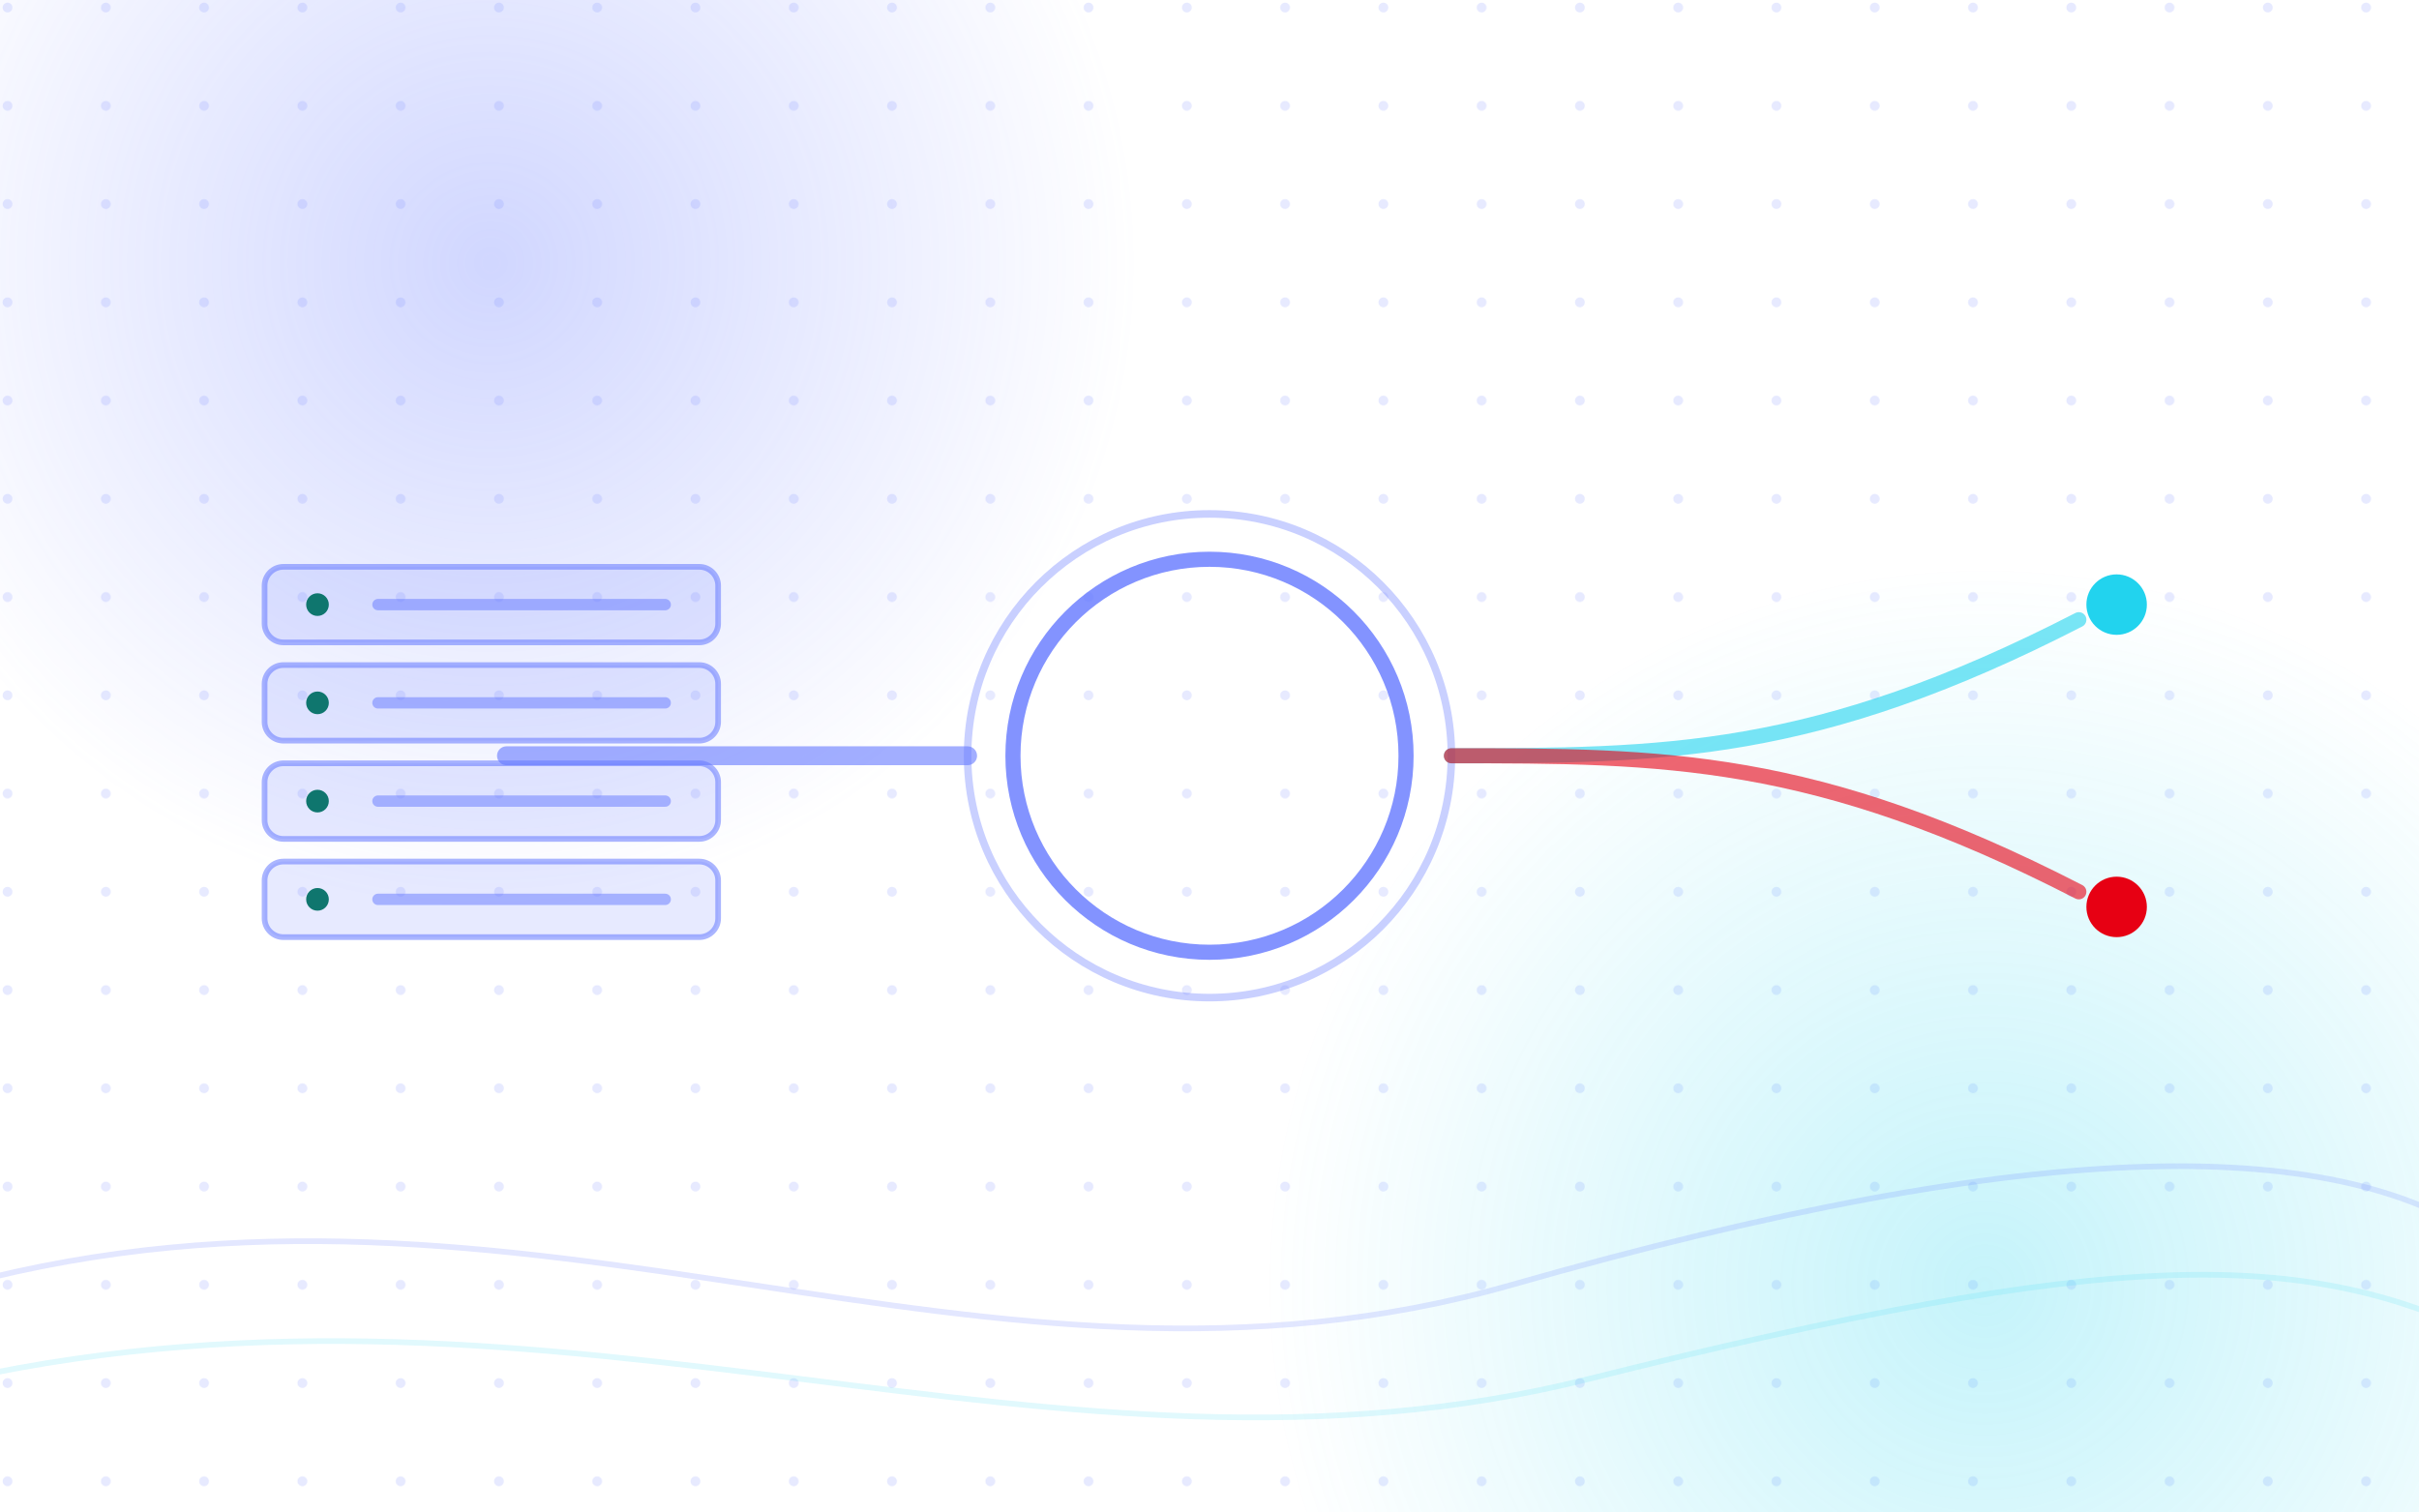
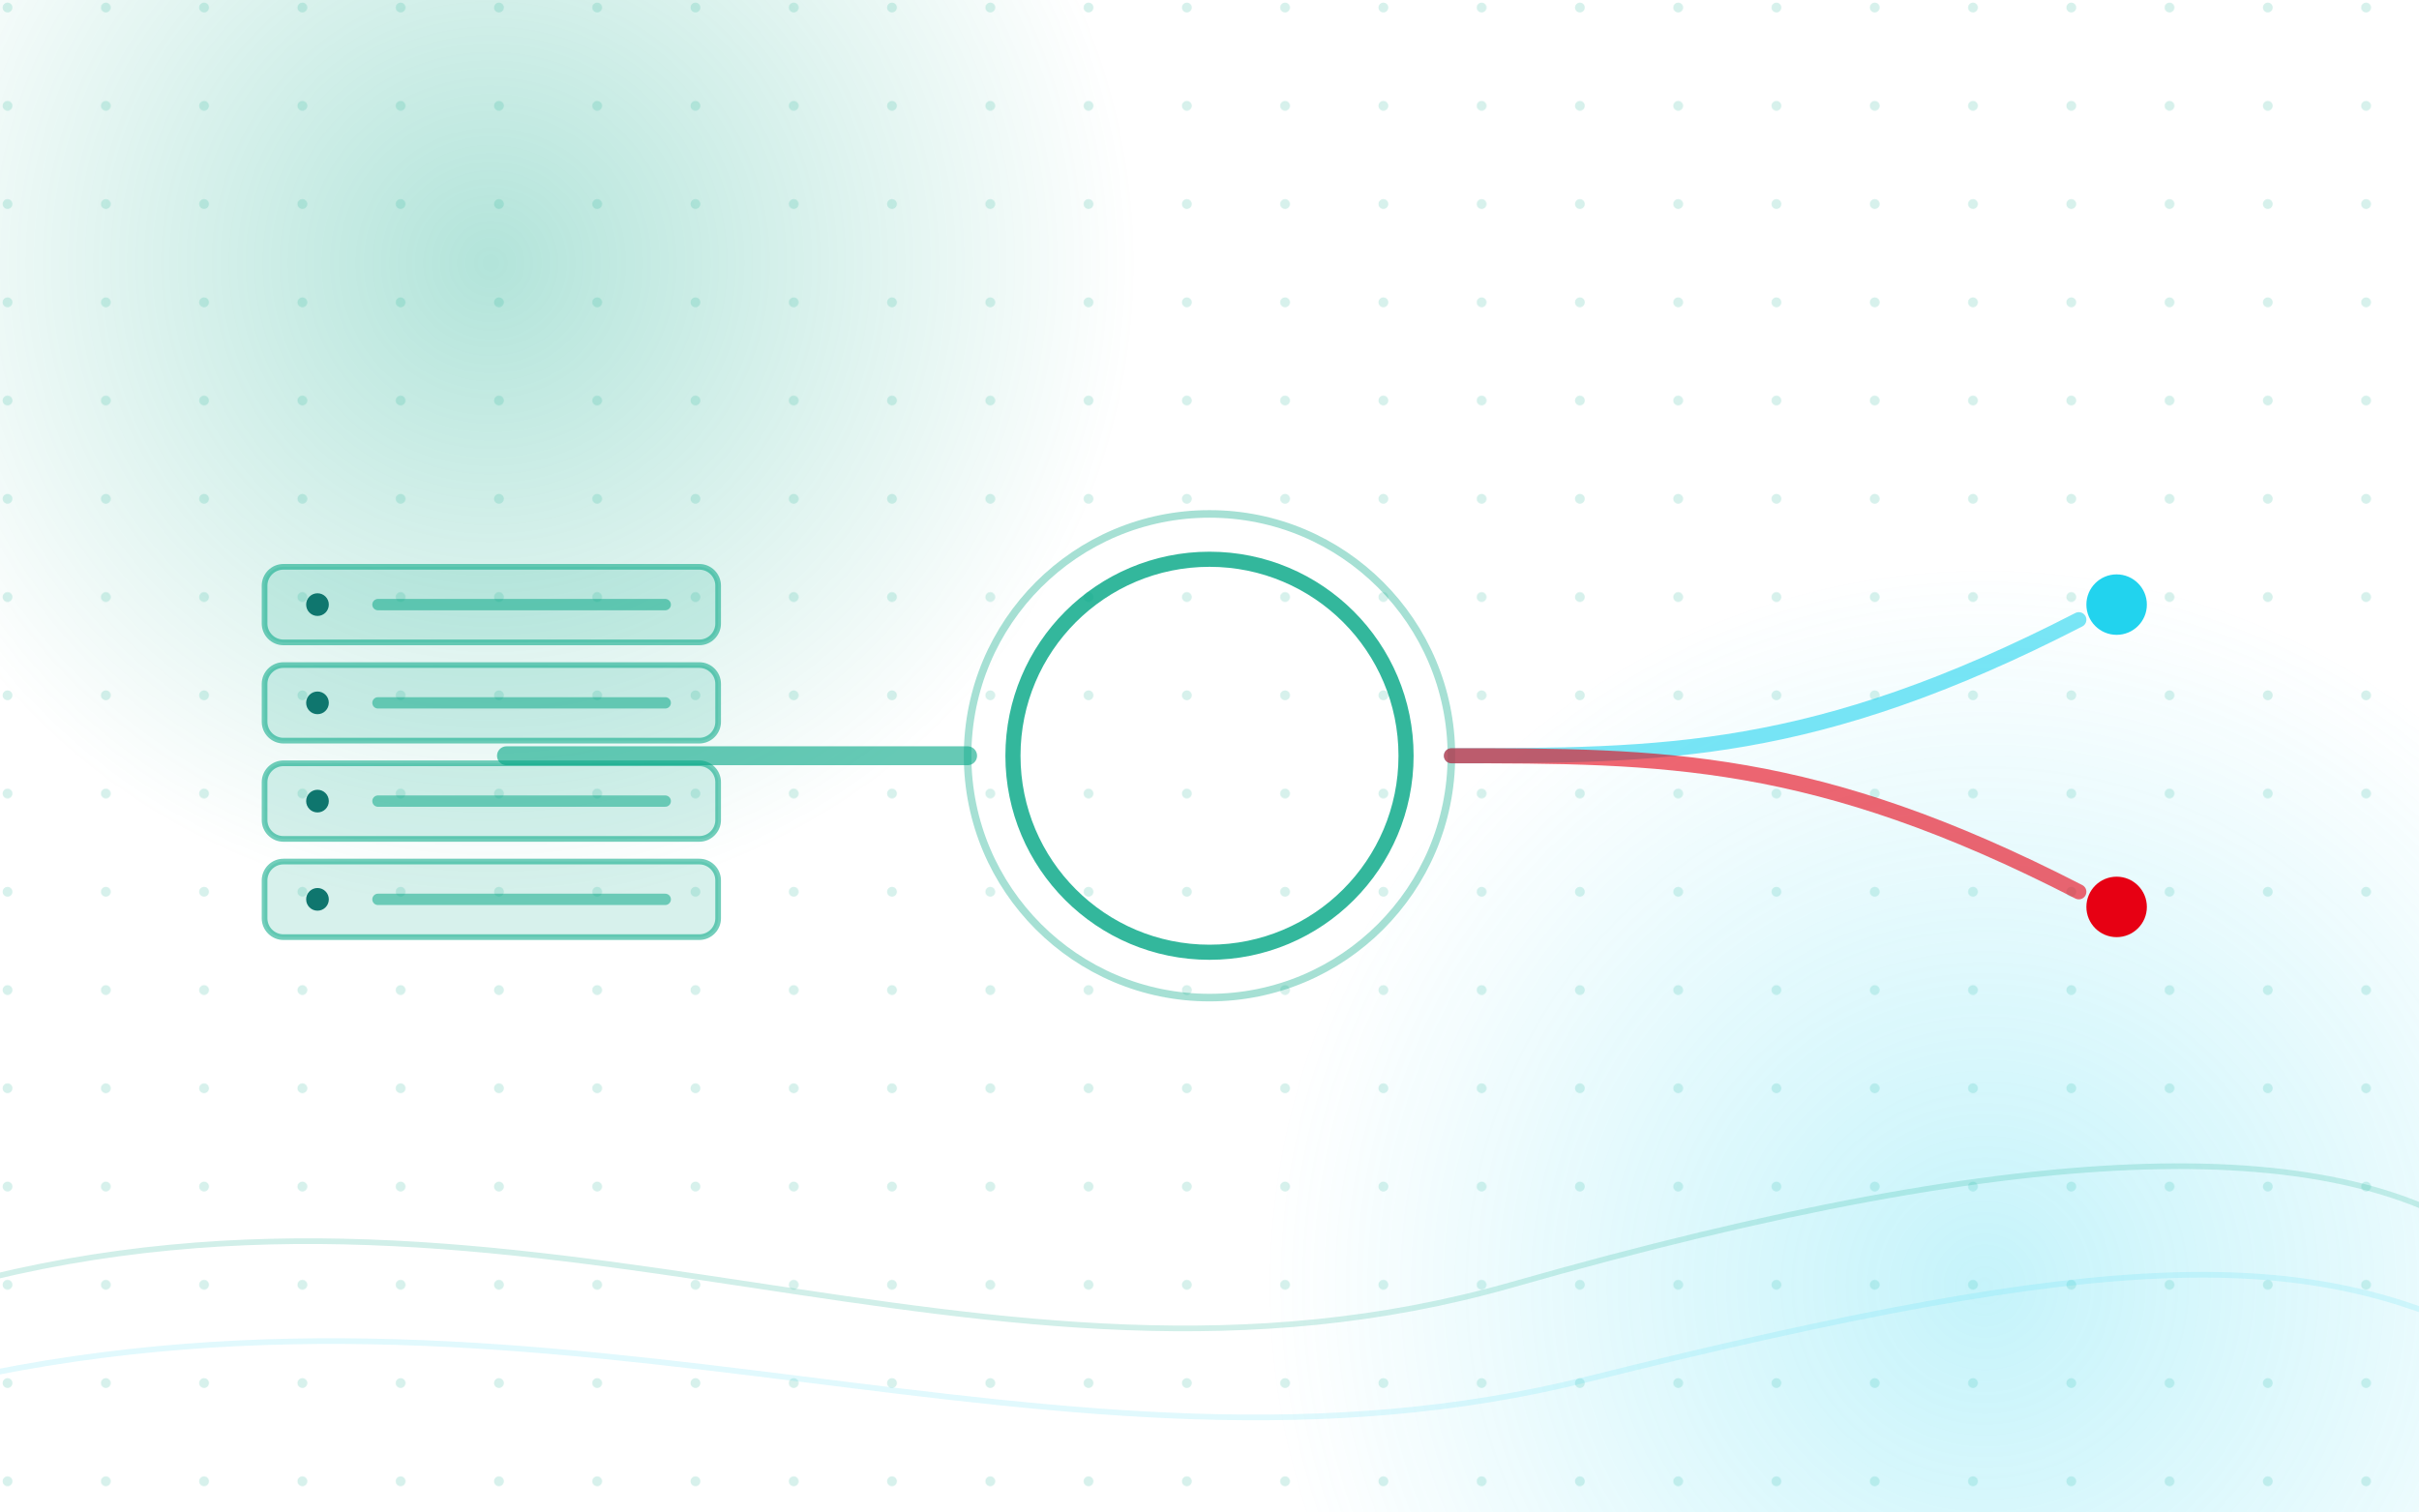
<svg xmlns="http://www.w3.org/2000/svg" viewBox="0 0 640 400" role="img" aria-hidden="true" focusable="false">
  <defs>
    <radialGradient id="glow-blue" cx="0.5" cy="0.5" r="0.5">
-       <stop offset="0" stop-color="#6478ff" stop-opacity="0.30" />
-       <stop offset="1" stop-color="#6478ff" stop-opacity="0" />
+       <stop offset="0" stop-color="#00a583" stop-opacity="0.30" />
+       <stop offset="1" stop-color="#00a583" stop-opacity="0" />
    </radialGradient>
    <radialGradient id="glow-cyan" cx="0.5" cy="0.5" r="0.5">
      <stop offset="0" stop-color="#22d3ee" stop-opacity="0.26" />
      <stop offset="1" stop-color="#22d3ee" stop-opacity="0" />
    </radialGradient>
    <pattern id="dot-grid" width="26" height="26" patternUnits="userSpaceOnUse">
-       <circle cx="2" cy="2" r="1.3" fill="#6478ff" fill-opacity="0.16" />
+       <circle cx="2" cy="2" r="1.3" fill="#00a583" fill-opacity="0.16" />
    </pattern>
  </defs>
  <rect width="640" height="400" fill="url(#dot-grid)" />
  <circle cx="130" cy="70" r="170" fill="url(#glow-blue)" />
  <circle cx="525" cy="340" r="190" fill="url(#glow-cyan)" />
-   <path d="M -10 340 C 140 300, 260 380, 400 340 S 620 300, 660 330" fill="none" stroke="#6478ff" stroke-width="1.5" opacity="0.18" />
+   <path d="M -10 340 C 140 300, 260 380, 400 340 S 620 300, 660 330" fill="none" stroke="#00a583" stroke-width="1.5" opacity="0.18" />
  <path d="M -10 365 C 150 330, 280 400, 420 365 S 610 330, 660 355" fill="none" stroke="#22d3ee" stroke-width="1.5" opacity="0.14" />
-   <circle cx="320" cy="200" r="64" fill="none" stroke="#6478ff" stroke-width="2" opacity="0.35" />
-   <circle cx="320" cy="200" r="52" fill="none" stroke="#6478ff" stroke-width="4" opacity="0.8" />
-   <rect x="70" y="150" width="120" height="20" rx="5" fill="#6478ff" fill-opacity="0.16" stroke="#6478ff" stroke-opacity="0.55" stroke-width="1.5" />
+   <circle cx="320" cy="200" r="64" fill="none" stroke="#00a583" stroke-width="2" opacity="0.35" />
+   <circle cx="320" cy="200" r="52" fill="none" stroke="#00a583" stroke-width="4" opacity="0.8" />
+   <rect x="70" y="150" width="120" height="20" rx="5" fill="#00a583" fill-opacity="0.16" stroke="#00a583" stroke-opacity="0.55" stroke-width="1.5" />
  <circle cx="84" cy="160" r="3" fill="#0f766e" />
-   <line x1="100" y1="160" x2="176" y2="160" stroke="#6478ff" stroke-opacity="0.5" stroke-width="3" stroke-linecap="round" />
-   <rect x="70" y="176" width="120" height="20" rx="5" fill="#6478ff" fill-opacity="0.16" stroke="#6478ff" stroke-opacity="0.55" stroke-width="1.5" />
+   <line x1="100" y1="160" x2="176" y2="160" stroke="#00a583" stroke-opacity="0.5" stroke-width="3" stroke-linecap="round" />
+   <rect x="70" y="176" width="120" height="20" rx="5" fill="#00a583" fill-opacity="0.16" stroke="#00a583" stroke-opacity="0.55" stroke-width="1.5" />
  <circle cx="84" cy="186" r="3" fill="#0f766e" />
-   <line x1="100" y1="186" x2="176" y2="186" stroke="#6478ff" stroke-opacity="0.5" stroke-width="3" stroke-linecap="round" />
-   <rect x="70" y="202" width="120" height="20" rx="5" fill="#6478ff" fill-opacity="0.16" stroke="#6478ff" stroke-opacity="0.55" stroke-width="1.5" />
+   <line x1="100" y1="186" x2="176" y2="186" stroke="#00a583" stroke-opacity="0.5" stroke-width="3" stroke-linecap="round" />
+   <rect x="70" y="202" width="120" height="20" rx="5" fill="#00a583" fill-opacity="0.16" stroke="#00a583" stroke-opacity="0.55" stroke-width="1.5" />
  <circle cx="84" cy="212" r="3" fill="#0f766e" />
-   <line x1="100" y1="212" x2="176" y2="212" stroke="#6478ff" stroke-opacity="0.5" stroke-width="3" stroke-linecap="round" />
-   <rect x="70" y="228" width="120" height="20" rx="5" fill="#6478ff" fill-opacity="0.16" stroke="#6478ff" stroke-opacity="0.55" stroke-width="1.5" />
+   <line x1="100" y1="212" x2="176" y2="212" stroke="#00a583" stroke-opacity="0.5" stroke-width="3" stroke-linecap="round" />
+   <rect x="70" y="228" width="120" height="20" rx="5" fill="#00a583" fill-opacity="0.16" stroke="#00a583" stroke-opacity="0.55" stroke-width="1.5" />
  <circle cx="84" cy="238" r="3" fill="#0f766e" />
-   <line x1="100" y1="238" x2="176" y2="238" stroke="#6478ff" stroke-opacity="0.5" stroke-width="3" stroke-linecap="round" />
+   <line x1="100" y1="238" x2="176" y2="238" stroke="#00a583" stroke-opacity="0.5" stroke-width="3" stroke-linecap="round" />
  <circle cx="560" cy="160" r="8" fill="#22d3ee" />
  <circle cx="560" cy="240" r="8" fill="#e70013" />
-   <path d="M 134 200 C 200 200, 230 200, 256 200" fill="none" stroke="#6478ff" stroke-width="5" stroke-linecap="round" opacity="0.6" />
+   <path d="M 134 200 C 200 200, 230 200, 256 200" fill="none" stroke="#00a583" stroke-width="5" stroke-linecap="round" opacity="0.6" />
  <path d="M 384 200 C 440 200, 480 200, 550 164" fill="none" stroke="#22d3ee" stroke-width="4" stroke-linecap="round" opacity="0.6" />
  <path d="M 384 200 C 440 200, 480 200, 550 236" fill="none" stroke="#e70013" stroke-width="4" stroke-linecap="round" opacity="0.6" />
</svg>
